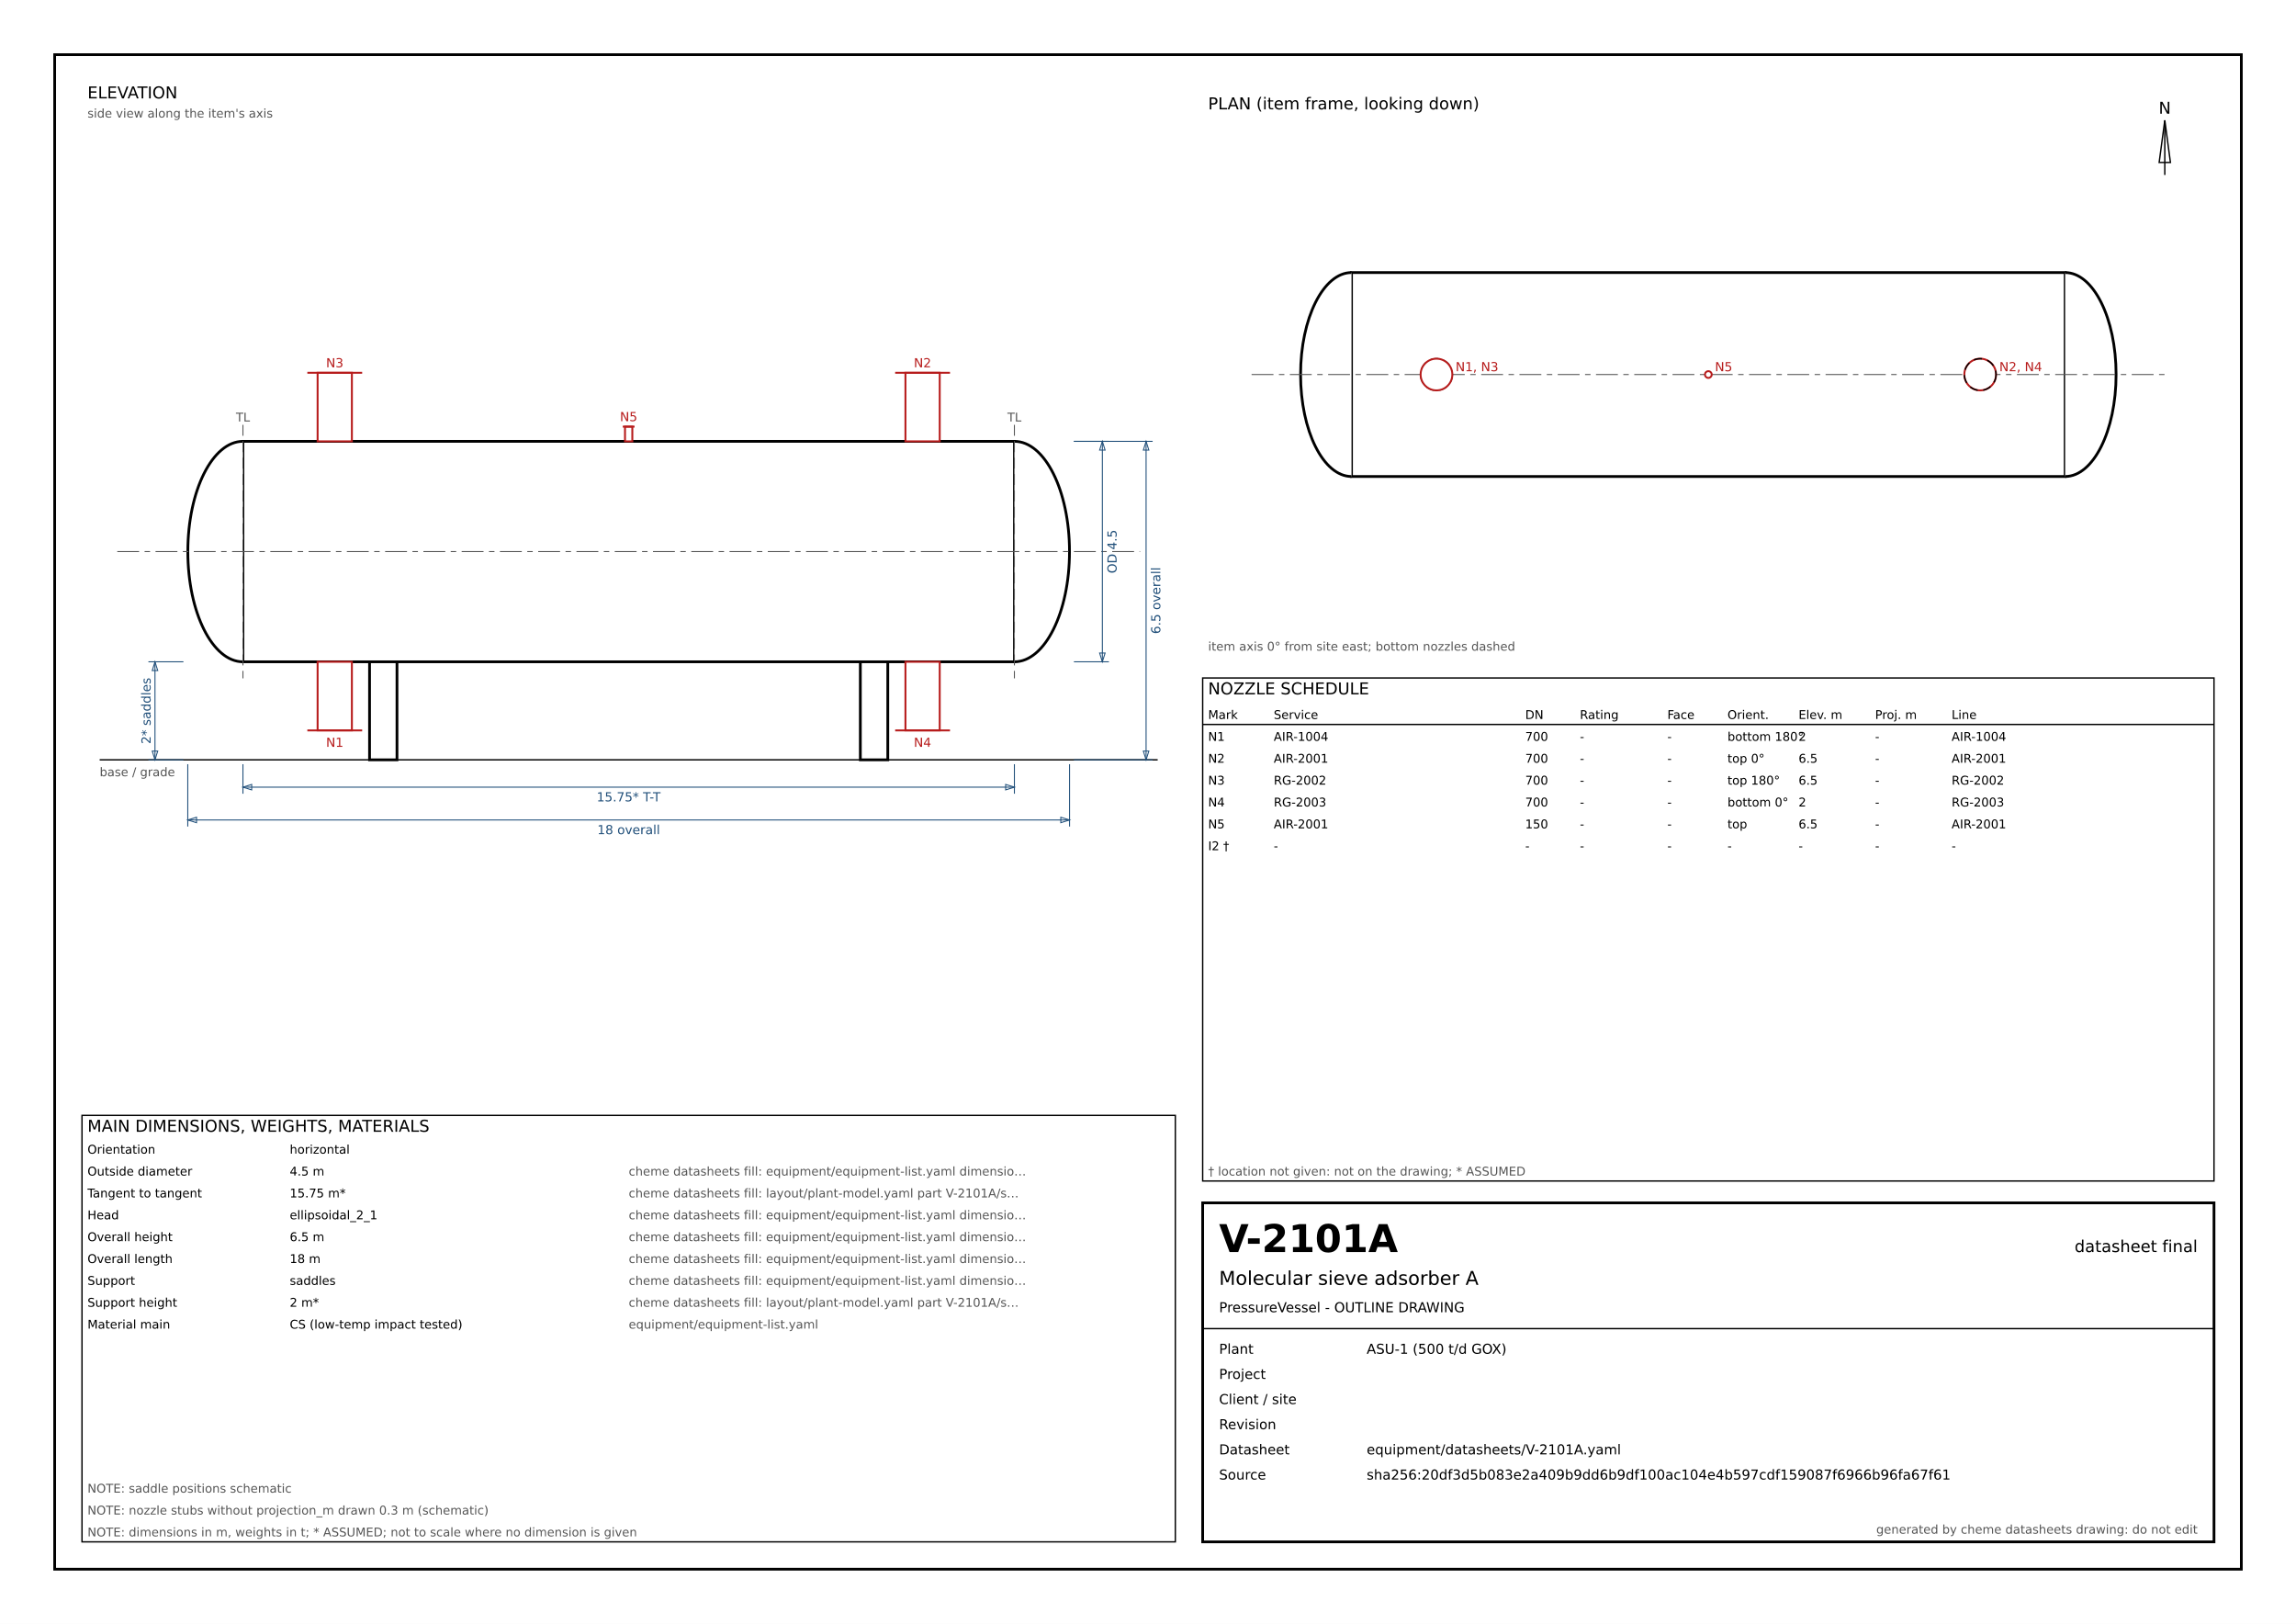
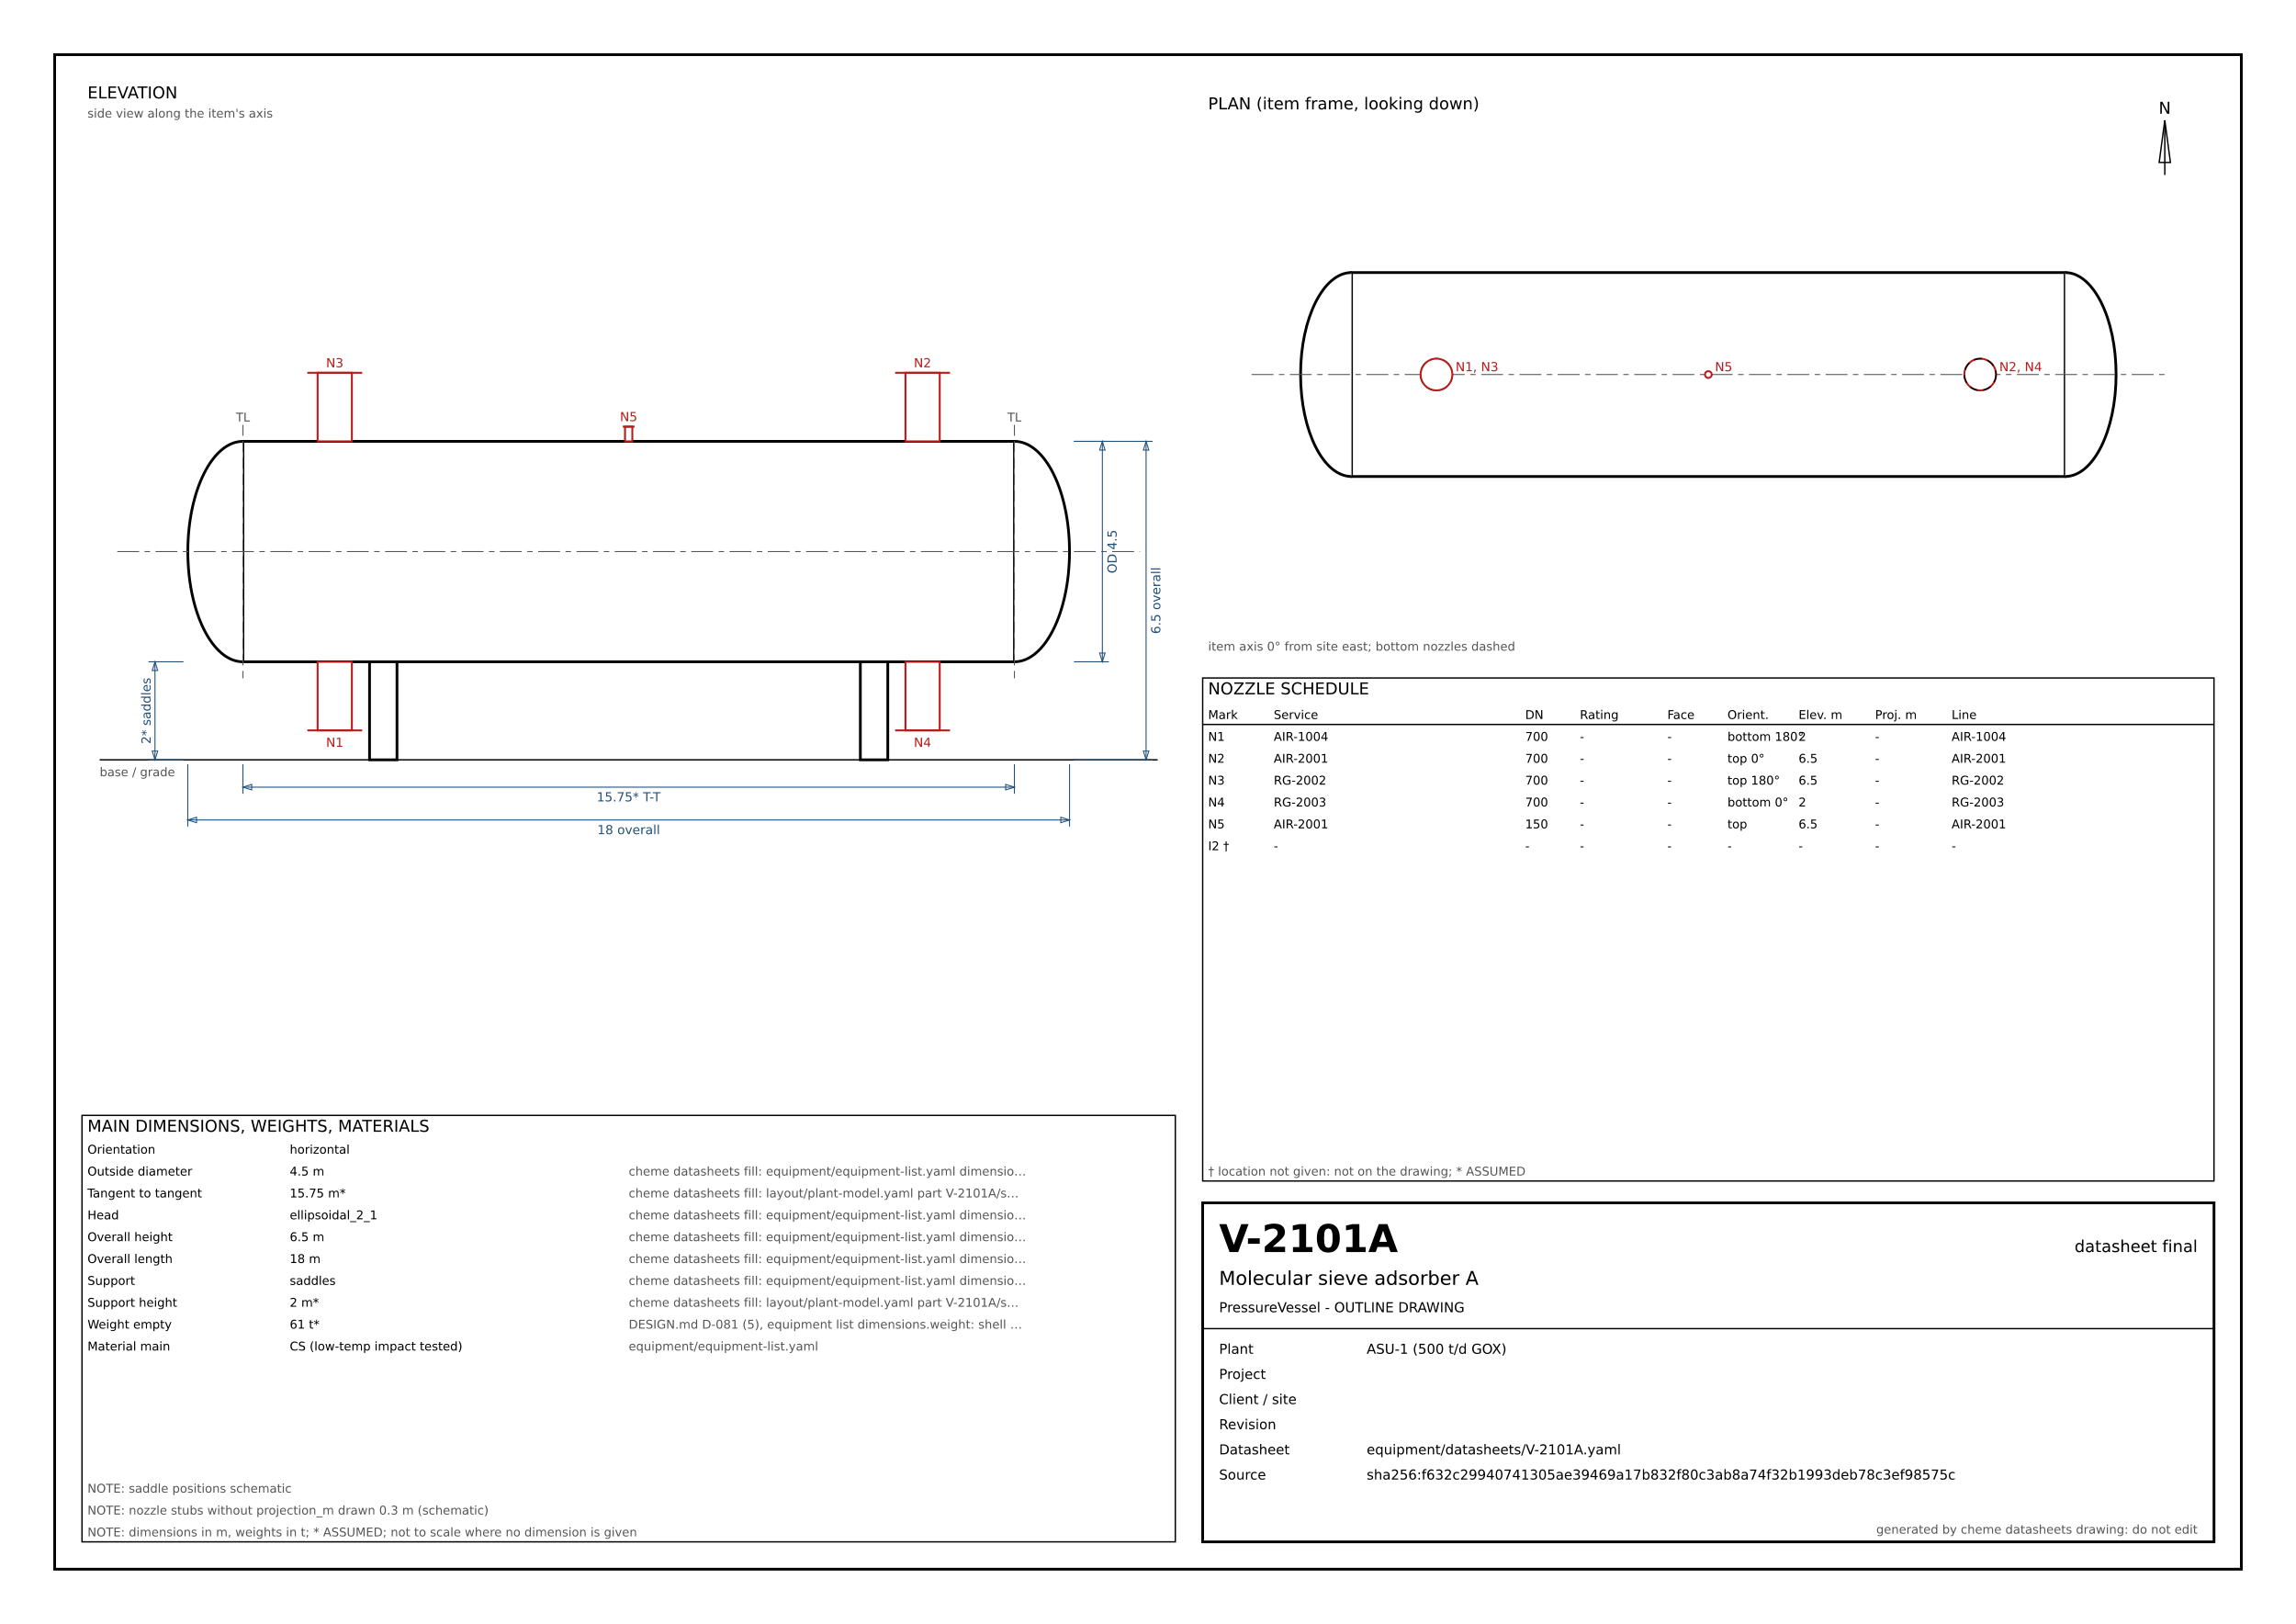
<svg xmlns="http://www.w3.org/2000/svg" width="420mm" height="297mm" viewBox="0 0 420 297">
  <style>
.frame{fill:none;stroke:#000;stroke-width:0.5}
.thin{fill:none;stroke:#000;stroke-width:0.25}
.outline{fill:#fff;stroke:#000;stroke-width:0.5}
.hidden{fill:none;stroke:#000;stroke-width:0.25;stroke-dasharray:1.5 1}
.centre{fill:none;stroke:#555;stroke-width:0.18;stroke-dasharray:4 1 1 1}
.tl{fill:none;stroke:#555;stroke-width:0.18;stroke-dasharray:2 1}
.dim{fill:none;stroke:#1f4e79;stroke-width:0.18}
.nozzle{fill:#fff;stroke:#b71c1c;stroke-width:0.35}
.section{fill:none;stroke:#2e7d32;stroke-width:0.25;stroke-dasharray:2 1}
text{font-family:'DejaVu Sans',Arial,Helvetica,sans-serif;fill:#000}
.t2{font-size:2.2px}.t25{font-size:2.5px}.t3{font-size:3px}.t35{font-size:3.5px}
.t5{font-size:5px;font-weight:bold}.t7{font-size:7px;font-weight:bold}
.dimt{font-size:2.3px;fill:#1f4e79}.nt{font-size:2.3px;fill:#b71c1c}
.note{font-size:2.2px;fill:#555}
.draft{font-size:40px;font-weight:bold;fill:#c62828;fill-opacity:0.12}
</style>
  <rect x="0" y="0" width="420" height="297" fill="#fff" />
  <rect x="10" y="10" width="400" height="277" class="frame" />
  <text x="16" y="18" class="t3" text-anchor="start">ELEVATION</text>
  <rect x="67.6" y="115" width="5.02" height="23.97" class="outline" />
  <rect x="157.38" y="115" width="5.02" height="23.97" class="outline" />
  <rect x="44.44" y="80.72" width="141.13" height="40.32" class="outline" />
  <path d="M44.44,80.72 A10.08,20.16 0 0 0 44.44,121.04" class="outline" />
  <path d="M185.56,80.72 A10.08,20.16 0 0 1 185.56,121.04" class="outline" />
  <line x1="44.44" y1="77.7" x2="44.44" y2="124.07" class="tl" />
  <text x="44.44" y="77.09" class="note" text-anchor="middle">TL</text>
  <line x1="185.56" y1="77.7" x2="185.56" y2="124.07" class="tl" />
  <text x="185.56" y="77.09" class="note" text-anchor="middle">TL</text>
  <line x1="21.45" y1="100.88" x2="208.55" y2="100.88" class="centre" />
  <line x1="18.23" y1="138.97" x2="211.77" y2="138.97" class="thin" />
  <text x="18.23" y="141.97" class="note" text-anchor="start">base / grade</text>
  <line x1="34.35" y1="139.77" x2="34.35" y2="151.17" class="dim" />
  <line x1="195.65" y1="139.77" x2="195.65" y2="151.17" class="dim" />
  <line x1="34.35" y1="149.97" x2="195.65" y2="149.97" class="dim" />
  <path d="M34.35,149.97 l1.6,0.5 l0,-1 z" class="dim" />
  <path d="M195.65,149.97 l-1.6,0.5 l0,-1 z" class="dim" />
  <text x="115" y="152.57" class="dimt" text-anchor="middle">18 overall</text>
  <line x1="44.44" y1="139.77" x2="44.44" y2="145.17" class="dim" />
  <line x1="185.56" y1="139.77" x2="185.56" y2="145.17" class="dim" />
  <line x1="44.44" y1="143.97" x2="185.56" y2="143.97" class="dim" />
  <path d="M44.44,143.97 l1.6,0.5 l0,-1 z" class="dim" />
  <path d="M185.56,143.97 l-1.6,0.5 l0,-1 z" class="dim" />
  <text x="115" y="146.57" class="dimt" text-anchor="middle">15.75* T-T</text>
  <line x1="196.45" y1="121.04" x2="202.85" y2="121.04" class="dim" />
  <line x1="196.45" y1="80.72" x2="202.85" y2="80.72" class="dim" />
  <line x1="201.65" y1="121.04" x2="201.65" y2="80.72" class="dim" />
  <path d="M201.65,121.04 l0.5,-1.6 l-1,0 z" class="dim" />
  <path d="M201.65,80.72 l0.5,1.6 l-1,0 z" class="dim" />
  <text x="204.25" y="100.88" class="dimt" text-anchor="middle" transform="rotate(-90 204.25 100.88)">OD 4.5</text>
  <line x1="196.45" y1="138.97" x2="210.85" y2="138.97" class="dim" />
  <line x1="196.45" y1="80.72" x2="210.85" y2="80.72" class="dim" />
  <line x1="209.65" y1="138.97" x2="209.65" y2="80.72" class="dim" />
  <path d="M209.65,138.97 l0.5,-1.6 l-1,0 z" class="dim" />
  <path d="M209.65,80.72 l0.5,1.6 l-1,0 z" class="dim" />
  <text x="212.25" y="109.84" class="dimt" text-anchor="middle" transform="rotate(-90 212.25 109.84)">6.5 overall</text>
  <line x1="33.55" y1="138.97" x2="27.15" y2="138.97" class="dim" />
  <line x1="33.55" y1="121.04" x2="27.15" y2="121.04" class="dim" />
  <line x1="28.35" y1="138.97" x2="28.35" y2="121.04" class="dim" />
  <path d="M28.35,138.97 l0.5,-1.6 l-1,0 z" class="dim" />
  <path d="M28.35,121.04 l0.5,1.6 l-1,0 z" class="dim" />
  <text x="27.55" y="130.01" class="dimt" text-anchor="middle" transform="rotate(-90 27.55 130.01)">2* saddles</text>
  <rect x="58.1" y="121.04" width="6.27" height="12.54" class="nozzle" />
  <line x1="56.22" y1="133.59" x2="66.25" y2="133.59" class="nozzle" />
  <rect x="165.63" y="68.18" width="6.27" height="12.54" class="nozzle" />
  <line x1="163.75" y1="68.18" x2="173.78" y2="68.18" class="nozzle" />
  <rect x="58.1" y="68.18" width="6.27" height="12.54" class="nozzle" />
  <line x1="56.22" y1="68.18" x2="66.25" y2="68.18" class="nozzle" />
  <rect x="165.63" y="121.04" width="6.27" height="12.54" class="nozzle" />
  <line x1="163.75" y1="133.59" x2="173.78" y2="133.59" class="nozzle" />
  <rect x="114.33" y="78.03" width="1.34" height="2.69" class="nozzle" />
  <line x1="113.92" y1="78.03" x2="116.08" y2="78.03" class="nozzle" />
  <text x="61.24" y="136.59" class="nt" text-anchor="middle">N1</text>
  <text x="168.76" y="67.18" class="nt" text-anchor="middle">N2</text>
  <text x="61.24" y="67.18" class="nt" text-anchor="middle">N3</text>
  <text x="168.76" y="136.59" class="nt" text-anchor="middle">N4</text>
  <text x="115" y="77.03" class="nt" text-anchor="middle">N5</text>
  <rect x="247.23" y="49.85" width="130.54" height="37.3" class="outline" />
  <path d="M247.23,49.85 A9.32,18.65 0 0 0 247.23,87.15" class="outline" />
  <path d="M377.77,49.85 A9.32,18.65 0 0 1 377.77,87.15" class="outline" />
  <line x1="228.95" y1="68.5" x2="396.05" y2="68.5" class="centre" />
  <circle cx="262.77" cy="68.5" r="2.9" class="hidden" />
  <circle cx="362.23" cy="68.5" r="2.9" class="nozzle" />
  <circle cx="262.77" cy="68.5" r="2.9" class="nozzle" />
  <circle cx="362.23" cy="68.5" r="2.9" class="hidden" />
  <circle cx="312.5" cy="68.5" r="0.62" class="nozzle" />
  <text x="266.27" y="67.9" class="nt" text-anchor="start">N1, N3</text>
  <text x="365.73" y="67.9" class="nt" text-anchor="start">N2, N4</text>
  <text x="313.72" y="67.9" class="nt" text-anchor="start">N5</text>
  <line x1="396" y1="32" x2="396" y2="22" class="thin" />
  <path d="M396,22 L394.97,29.71 L397.03,29.71 z" class="thin" />
  <text x="396" y="20.8" class="t3" text-anchor="middle">N</text>
  <text x="221" y="20" class="t3" text-anchor="start">PLAN (item frame, looking down)</text>
  <text x="221" y="119" class="note" text-anchor="start">item axis 0° from site east; bottom nozzles dashed</text>
  <text x="16" y="21.5" class="note" text-anchor="start">side view along the item's axis</text>
  <text x="221" y="127" class="t3" text-anchor="start">NOZZLE SCHEDULE</text>
  <text x="221" y="131.5" class="t2" text-anchor="start">Mark</text>
  <text x="233" y="131.5" class="t2" text-anchor="start">Service</text>
  <text x="279" y="131.5" class="t2" text-anchor="start">DN</text>
  <text x="289" y="131.5" class="t2" text-anchor="start">Rating</text>
  <text x="305" y="131.5" class="t2" text-anchor="start">Face</text>
  <text x="316" y="131.5" class="t2" text-anchor="start">Orient.</text>
  <text x="329" y="131.5" class="t2" text-anchor="start">Elev. m</text>
  <text x="343" y="131.5" class="t2" text-anchor="start">Proj. m</text>
  <text x="357" y="131.5" class="t2" text-anchor="start">Line</text>
  <line x1="220" y1="132.5" x2="405" y2="132.5" class="thin" />
  <text x="221" y="135.5" class="t2" text-anchor="start">N1</text>
  <text x="233" y="135.5" class="t2" text-anchor="start">AIR-1004</text>
  <text x="279" y="135.5" class="t2" text-anchor="start">700</text>
  <text x="289" y="135.5" class="t2" text-anchor="start">-</text>
  <text x="305" y="135.5" class="t2" text-anchor="start">-</text>
  <text x="316" y="135.5" class="t2" text-anchor="start">bottom 180°</text>
  <text x="329" y="135.5" class="t2" text-anchor="start">2</text>
  <text x="343" y="135.5" class="t2" text-anchor="start">-</text>
  <text x="357" y="135.5" class="t2" text-anchor="start">AIR-1004</text>
  <text x="221" y="139.5" class="t2" text-anchor="start">N2</text>
  <text x="233" y="139.5" class="t2" text-anchor="start">AIR-2001</text>
  <text x="279" y="139.5" class="t2" text-anchor="start">700</text>
  <text x="289" y="139.5" class="t2" text-anchor="start">-</text>
  <text x="305" y="139.5" class="t2" text-anchor="start">-</text>
  <text x="316" y="139.5" class="t2" text-anchor="start">top 0°</text>
  <text x="329" y="139.5" class="t2" text-anchor="start">6.5</text>
  <text x="343" y="139.5" class="t2" text-anchor="start">-</text>
  <text x="357" y="139.5" class="t2" text-anchor="start">AIR-2001</text>
  <text x="221" y="143.5" class="t2" text-anchor="start">N3</text>
  <text x="233" y="143.5" class="t2" text-anchor="start">RG-2002</text>
  <text x="279" y="143.5" class="t2" text-anchor="start">700</text>
  <text x="289" y="143.5" class="t2" text-anchor="start">-</text>
  <text x="305" y="143.5" class="t2" text-anchor="start">-</text>
  <text x="316" y="143.5" class="t2" text-anchor="start">top 180°</text>
  <text x="329" y="143.5" class="t2" text-anchor="start">6.5</text>
  <text x="343" y="143.5" class="t2" text-anchor="start">-</text>
  <text x="357" y="143.5" class="t2" text-anchor="start">RG-2002</text>
  <text x="221" y="147.5" class="t2" text-anchor="start">N4</text>
  <text x="233" y="147.5" class="t2" text-anchor="start">RG-2003</text>
  <text x="279" y="147.5" class="t2" text-anchor="start">700</text>
  <text x="289" y="147.5" class="t2" text-anchor="start">-</text>
  <text x="305" y="147.5" class="t2" text-anchor="start">-</text>
  <text x="316" y="147.5" class="t2" text-anchor="start">bottom 0°</text>
  <text x="329" y="147.5" class="t2" text-anchor="start">2</text>
  <text x="343" y="147.5" class="t2" text-anchor="start">-</text>
  <text x="357" y="147.5" class="t2" text-anchor="start">RG-2003</text>
  <text x="221" y="151.5" class="t2" text-anchor="start">N5</text>
  <text x="233" y="151.5" class="t2" text-anchor="start">AIR-2001</text>
  <text x="279" y="151.5" class="t2" text-anchor="start">150</text>
  <text x="289" y="151.5" class="t2" text-anchor="start">-</text>
  <text x="305" y="151.5" class="t2" text-anchor="start">-</text>
  <text x="316" y="151.5" class="t2" text-anchor="start">top</text>
  <text x="329" y="151.5" class="t2" text-anchor="start">6.5</text>
  <text x="343" y="151.5" class="t2" text-anchor="start">-</text>
  <text x="357" y="151.5" class="t2" text-anchor="start">AIR-2001</text>
  <text x="221" y="155.5" class="t2" text-anchor="start">I2 †</text>
  <text x="233" y="155.5" class="t2" text-anchor="start">-</text>
  <text x="279" y="155.5" class="t2" text-anchor="start">-</text>
  <text x="289" y="155.5" class="t2" text-anchor="start">-</text>
  <text x="305" y="155.5" class="t2" text-anchor="start">-</text>
  <text x="316" y="155.5" class="t2" text-anchor="start">-</text>
  <text x="329" y="155.5" class="t2" text-anchor="start">-</text>
  <text x="343" y="155.5" class="t2" text-anchor="start">-</text>
  <text x="357" y="155.5" class="t2" text-anchor="start">-</text>
  <text x="221" y="215" class="note" text-anchor="start">† location not given: not on the drawing; * ASSUMED</text>
  <rect x="220" y="124" width="185" height="92" class="thin" />
  <text x="16" y="207" class="t3" text-anchor="start">MAIN DIMENSIONS, WEIGHTS, MATERIALS</text>
  <text x="16" y="211" class="t2" text-anchor="start">Orientation</text>
  <text x="53" y="211" class="t2" text-anchor="start">horizontal</text>
  <text x="115" y="211" class="note" text-anchor="start" />
  <text x="16" y="215" class="t2" text-anchor="start">Outside diameter</text>
  <text x="53" y="215" class="t2" text-anchor="start">4.5 m</text>
  <text x="115" y="215" class="note" text-anchor="start">cheme datasheets fill: equipment/equipment-list.yaml dimensio…</text>
  <text x="16" y="219" class="t2" text-anchor="start">Tangent to tangent</text>
  <text x="53" y="219" class="t2" text-anchor="start">15.75 m*</text>
  <text x="115" y="219" class="note" text-anchor="start">cheme datasheets fill: layout/plant-model.yaml part V-2101A/s…</text>
  <text x="16" y="223" class="t2" text-anchor="start">Head</text>
  <text x="53" y="223" class="t2" text-anchor="start">ellipsoidal_2_1</text>
  <text x="115" y="223" class="note" text-anchor="start">cheme datasheets fill: equipment/equipment-list.yaml dimensio…</text>
  <text x="16" y="227" class="t2" text-anchor="start">Overall height</text>
  <text x="53" y="227" class="t2" text-anchor="start">6.5 m</text>
  <text x="115" y="227" class="note" text-anchor="start">cheme datasheets fill: equipment/equipment-list.yaml dimensio…</text>
  <text x="16" y="231" class="t2" text-anchor="start">Overall length</text>
  <text x="53" y="231" class="t2" text-anchor="start">18 m</text>
  <text x="115" y="231" class="note" text-anchor="start">cheme datasheets fill: equipment/equipment-list.yaml dimensio…</text>
  <text x="16" y="235" class="t2" text-anchor="start">Support</text>
  <text x="53" y="235" class="t2" text-anchor="start">saddles</text>
  <text x="115" y="235" class="note" text-anchor="start">cheme datasheets fill: equipment/equipment-list.yaml dimensio…</text>
  <text x="16" y="239" class="t2" text-anchor="start">Support height</text>
  <text x="53" y="239" class="t2" text-anchor="start">2 m*</text>
  <text x="115" y="239" class="note" text-anchor="start">cheme datasheets fill: layout/plant-model.yaml part V-2101A/s…</text>
-   <text x="16" y="243" class="t2" text-anchor="start">Material main</text>
-   <text x="53" y="243" class="t2" text-anchor="start">CS (low-temp impact tested)</text>
-   <text x="115" y="243" class="note" text-anchor="start">equipment/equipment-list.yaml</text>
+   <text x="16" y="243" class="t2" text-anchor="start">Weight empty</text>
+   <text x="53" y="243" class="t2" text-anchor="start">61 t*</text>
+   <text x="115" y="243" class="note" text-anchor="start">DESIGN.md D-081 (5), equipment list dimensions.weight: shell …</text>
+   <text x="16" y="247" class="t2" text-anchor="start">Material main</text>
+   <text x="53" y="247" class="t2" text-anchor="start">CS (low-temp impact tested)</text>
+   <text x="115" y="247" class="note" text-anchor="start">equipment/equipment-list.yaml</text>
  <text x="16" y="273" class="note" text-anchor="start">NOTE: saddle positions schematic</text>
  <text x="16" y="277" class="note" text-anchor="start">NOTE: nozzle stubs without projection_m drawn 0.3 m (schematic)</text>
  <text x="16" y="281" class="note" text-anchor="start">NOTE: dimensions in m, weights in t; * ASSUMED; not to scale where no dimension is given</text>
  <rect x="15" y="204" width="200" height="78" class="thin" />
  <rect x="220" y="220" width="185" height="62" class="frame" />
  <text x="223" y="229" class="t7" text-anchor="start">V-2101A</text>
  <text x="223" y="235" class="t35" text-anchor="start">Molecular sieve adsorber A</text>
  <text x="223" y="240" class="t25" text-anchor="start">PressureVessel - OUTLINE DRAWING</text>
  <line x1="220" y1="243" x2="405" y2="243" class="thin" />
  <text x="223" y="247.6" class="t25" text-anchor="start">Plant</text>
  <text x="250" y="247.6" class="t25" text-anchor="start">ASU-1 (500 t/d GOX)</text>
  <text x="223" y="252.2" class="t25" text-anchor="start">Project</text>
  <text x="250" y="252.2" class="t25" text-anchor="start" />
  <text x="223" y="256.8" class="t25" text-anchor="start">Client / site</text>
  <text x="250" y="256.8" class="t25" text-anchor="start" />
  <text x="223" y="261.4" class="t25" text-anchor="start">Revision</text>
  <text x="250" y="261.4" class="t25" text-anchor="start" />
  <text x="223" y="266" class="t25" text-anchor="start">Datasheet</text>
  <text x="250" y="266" class="t25" text-anchor="start">equipment/datasheets/V-2101A.yaml</text>
  <text x="223" y="270.6" class="t25" text-anchor="start">Source</text>
-   <text x="250" y="270.6" class="t25" text-anchor="start">sha256:20df3d5b083e2a409b9dd6b9df100ac104e4b597cdf159087f6966b96fa67f61</text>
+   <text x="250" y="270.6" class="t25" text-anchor="start">sha256:f632c29940741305ae39469a17b832f80c3ab8a74f32b1993deb78c3ef98575c</text>
  <text x="402" y="229" class="t3" text-anchor="end">datasheet final</text>
  <text x="402" y="280.5" class="note" text-anchor="end">generated by cheme datasheets drawing: do not edit</text>
</svg>
